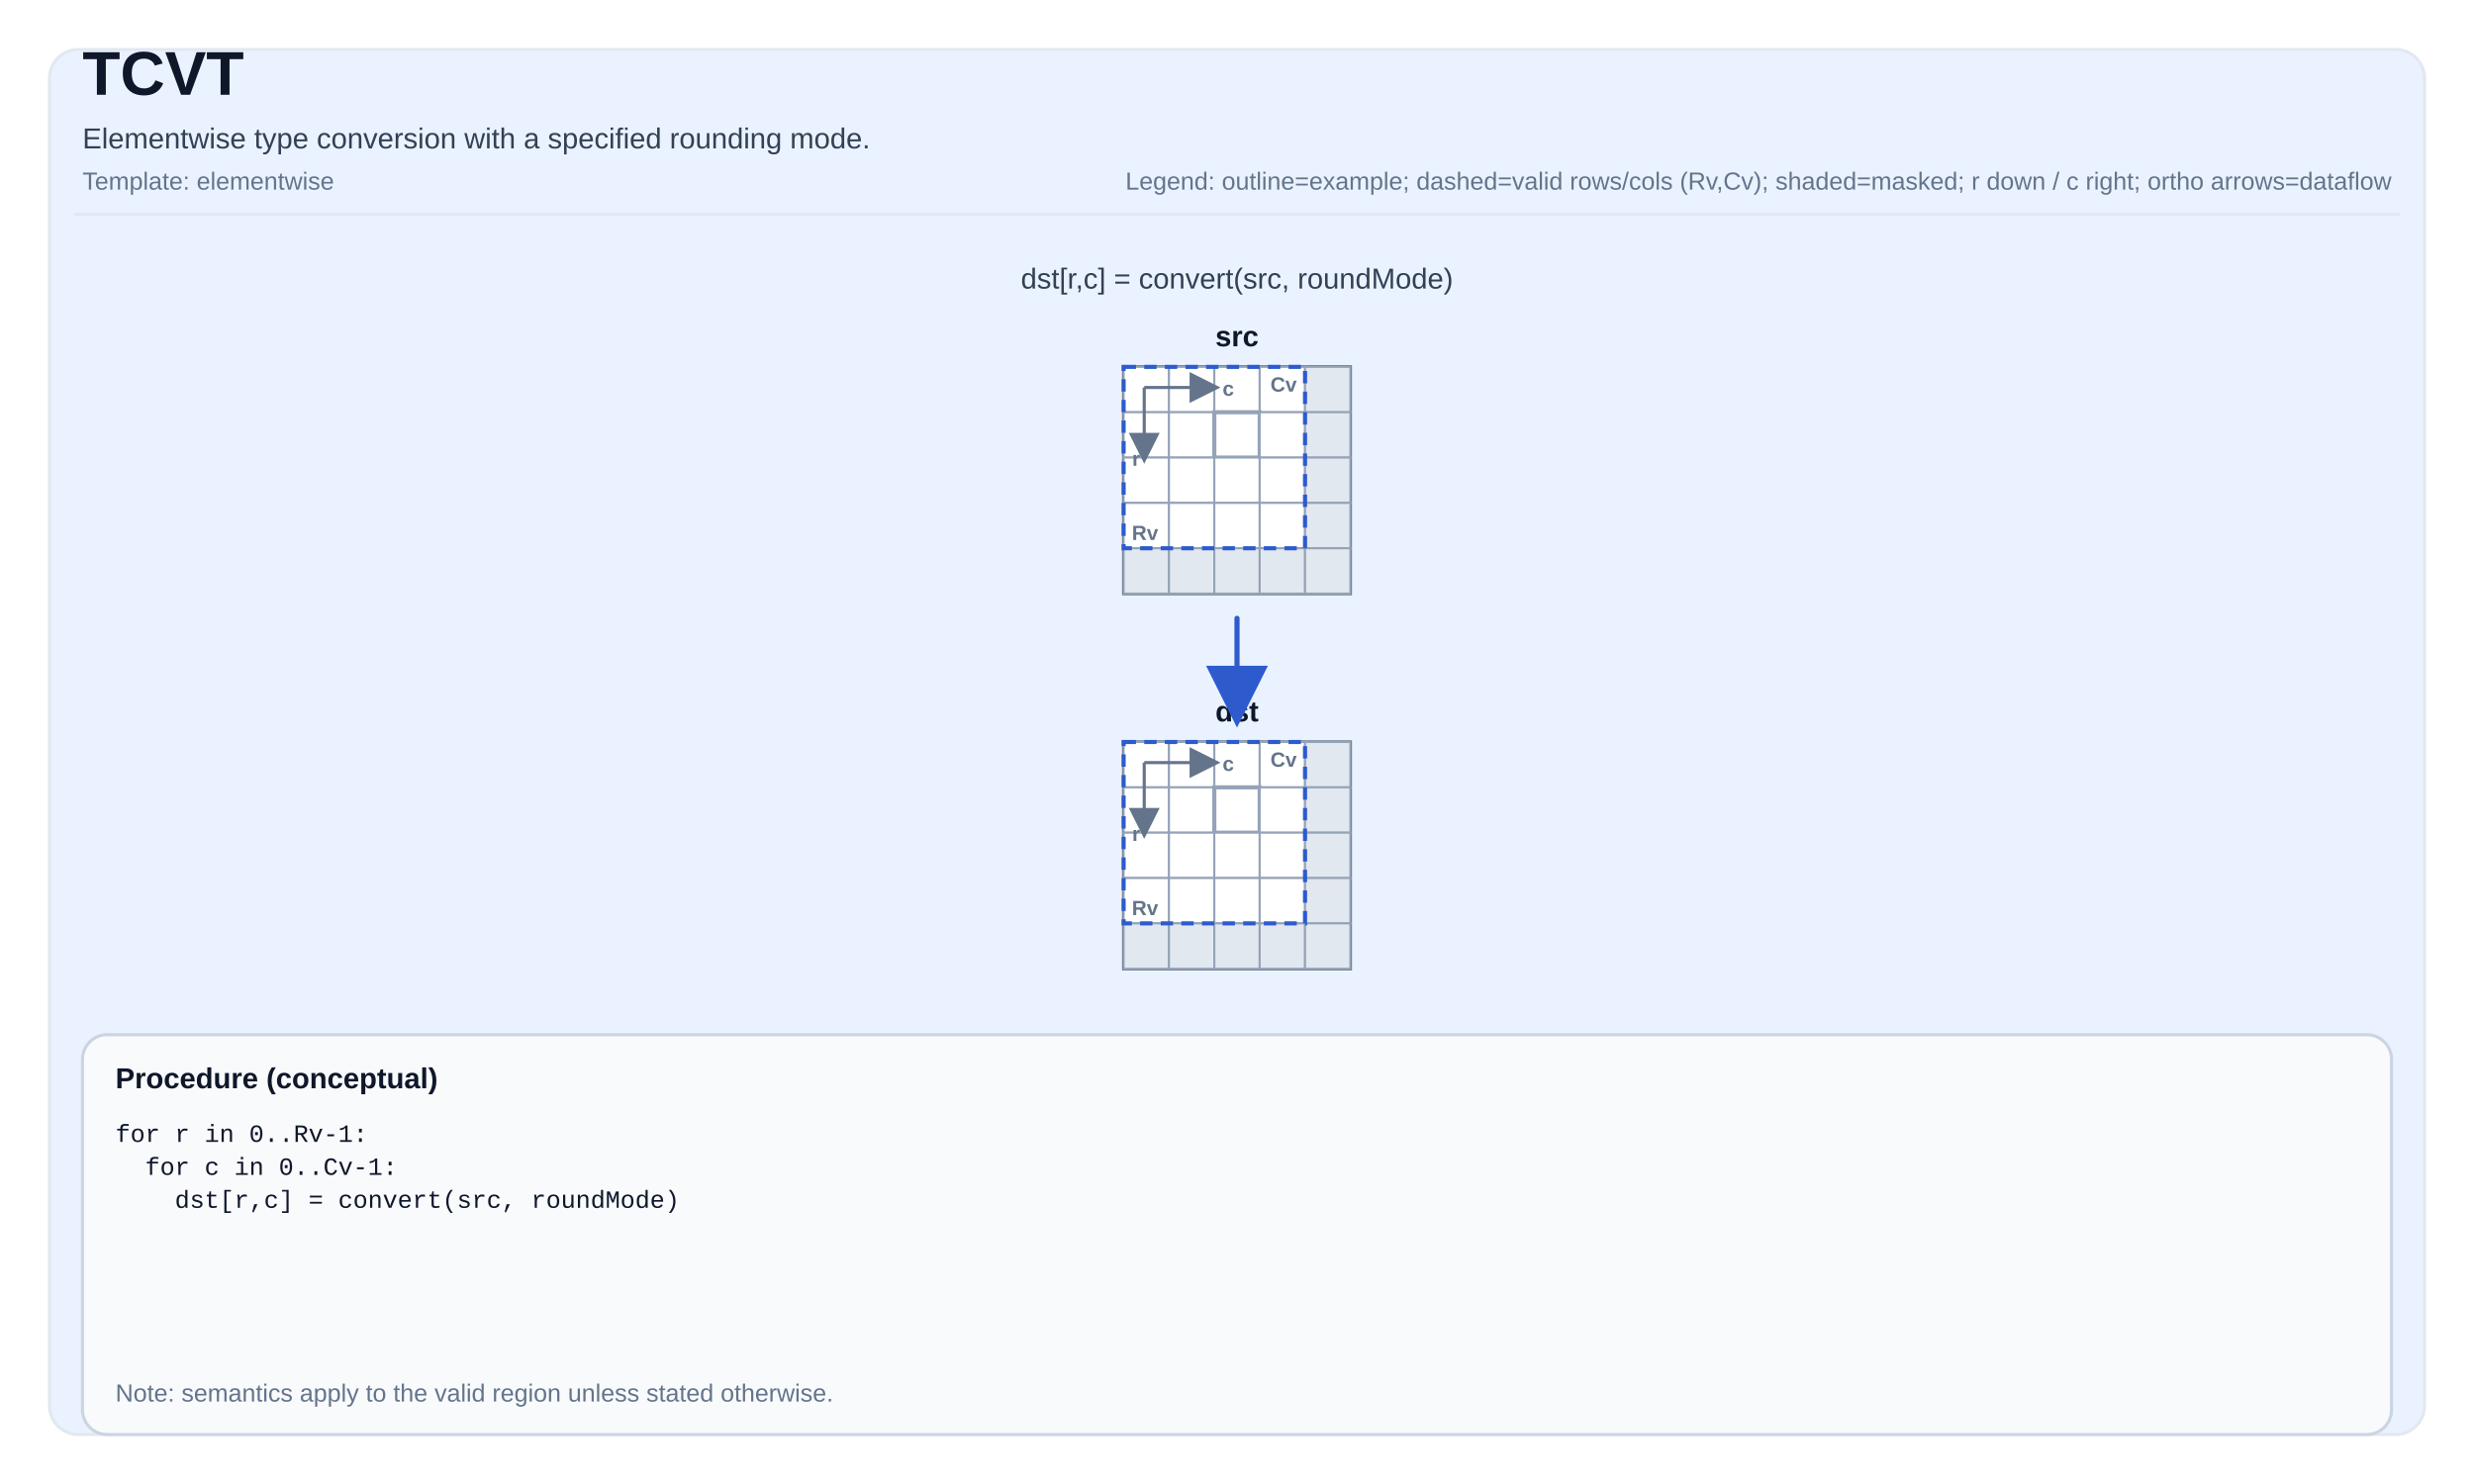
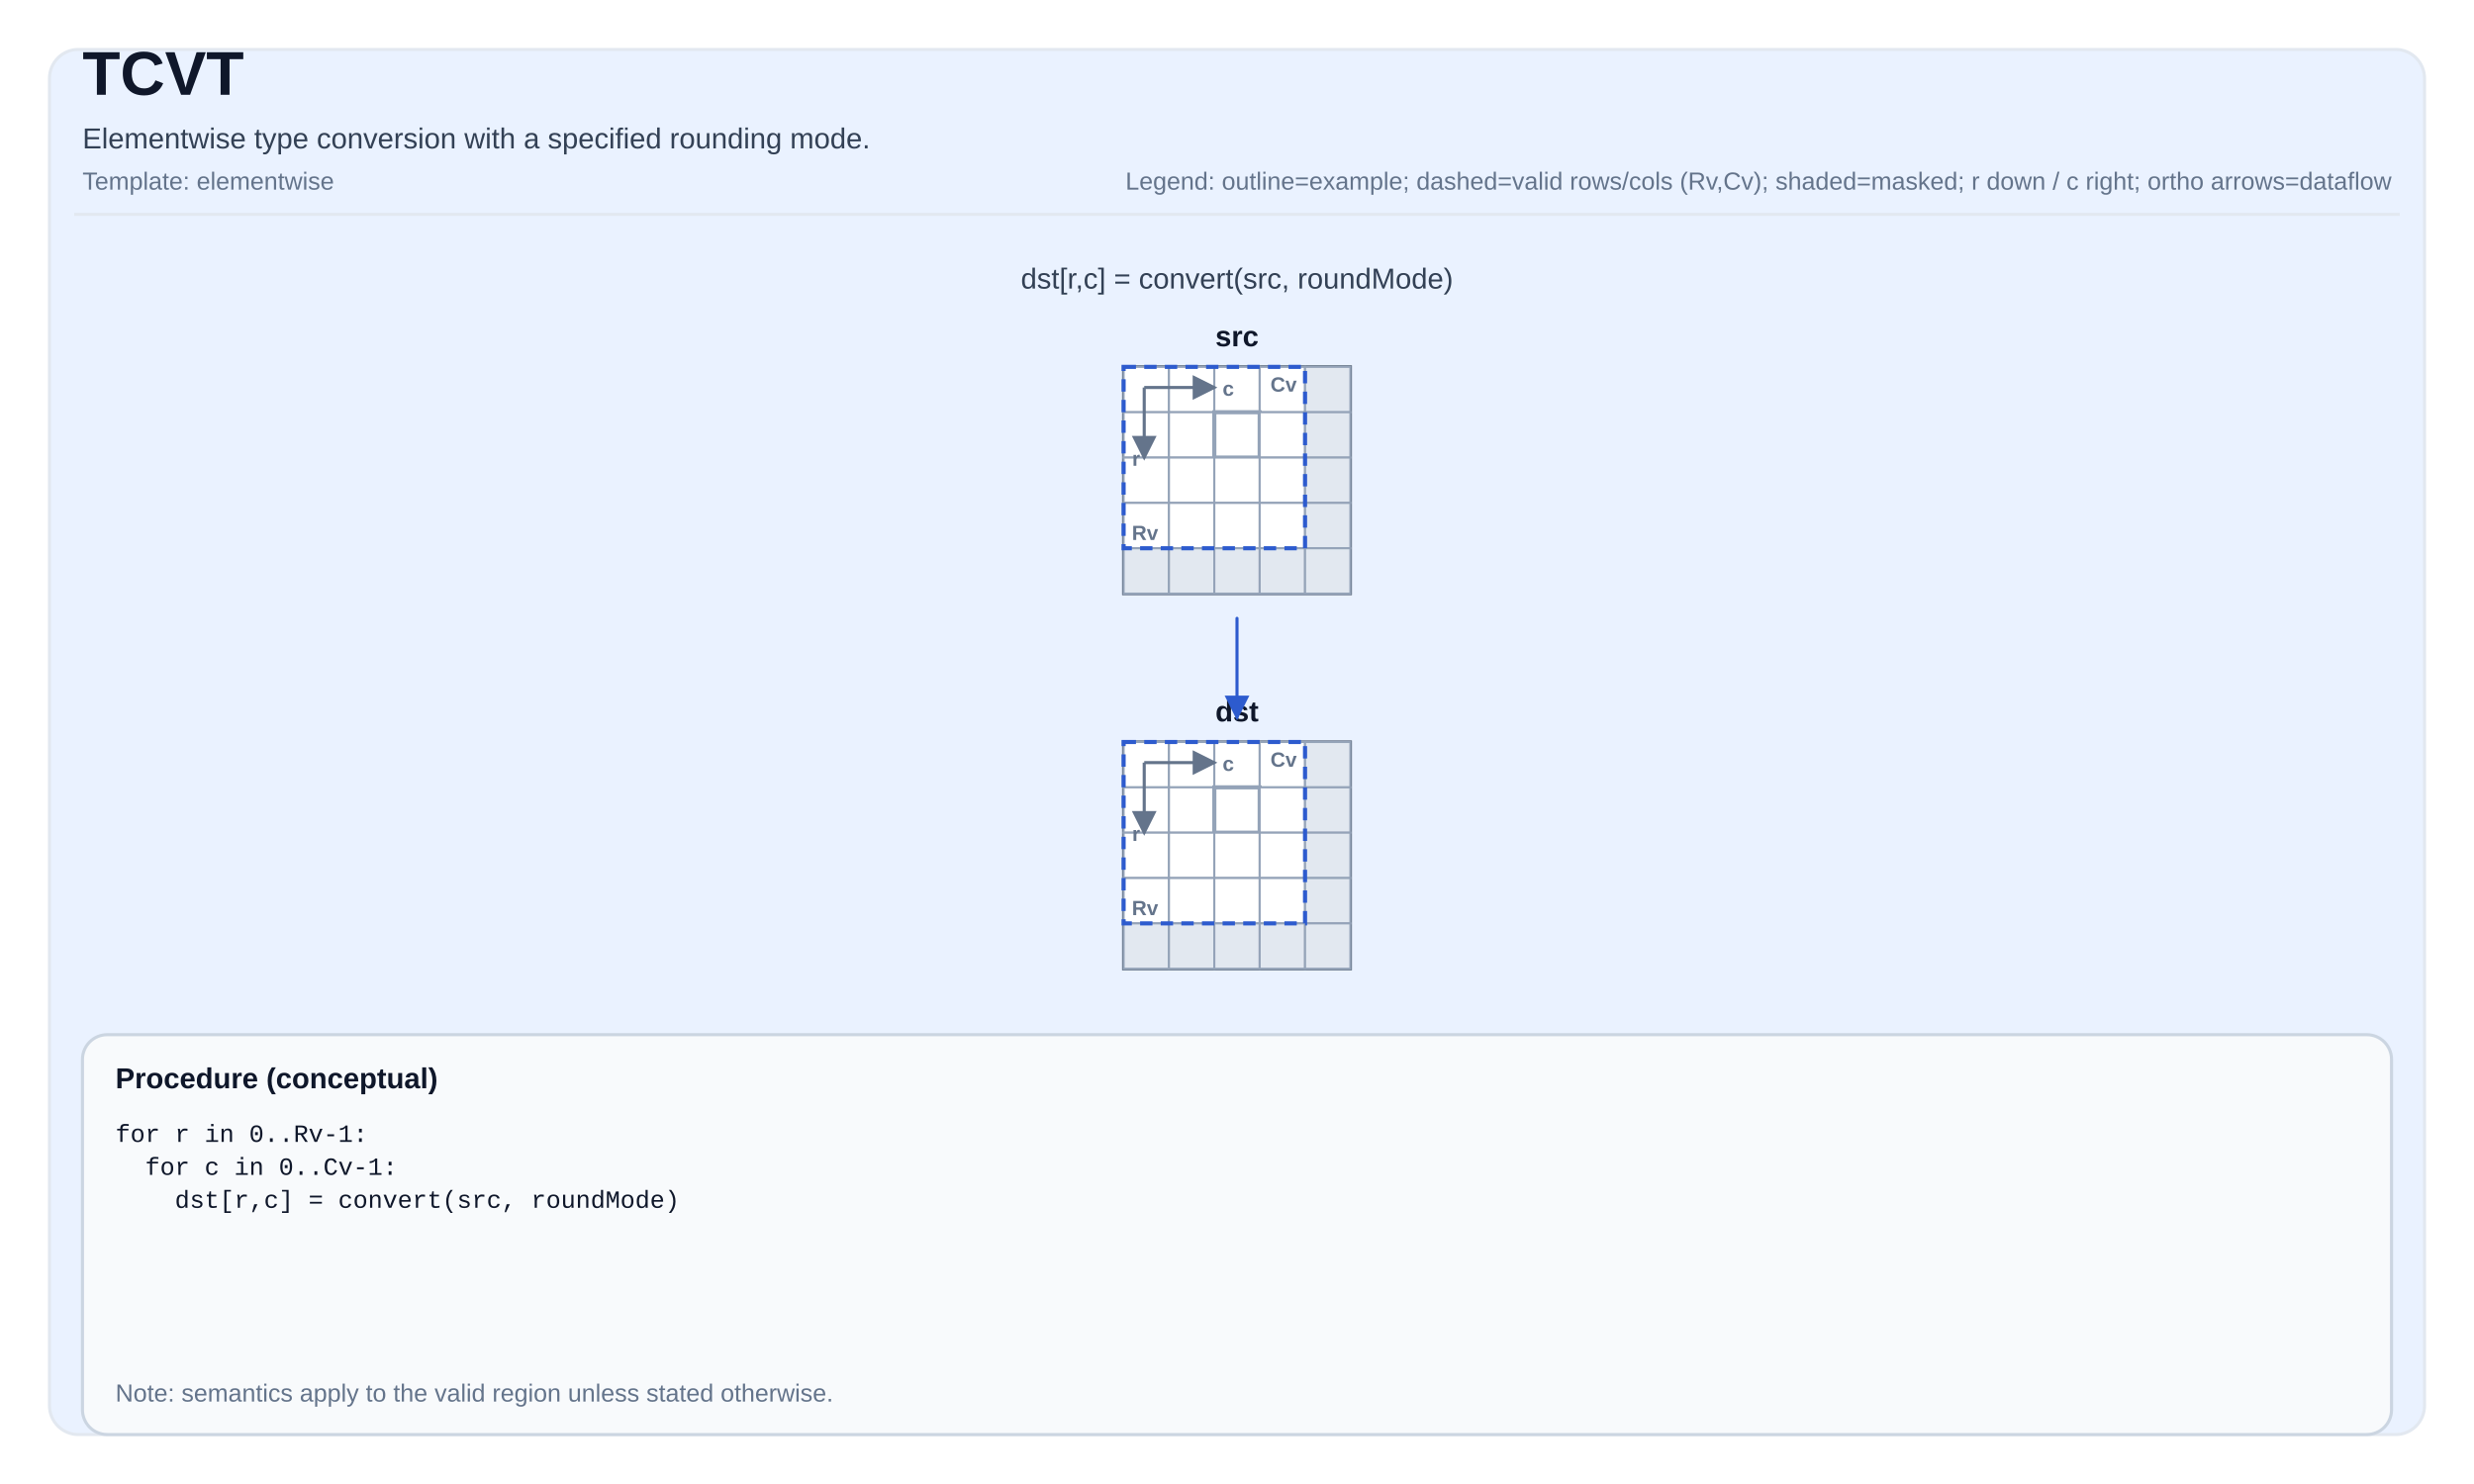
<svg xmlns="http://www.w3.org/2000/svg" width="1200" height="720" viewBox="0 0 1200 720" role="img" aria-label="TCVT tile operation diagram">
  <defs>
-     <marker id="arrow" markerWidth="12" markerHeight="12" refX="10" refY="6" orient="auto">
-       <path d="M0,0 L0,12 L12,6 z" fill="#2D5BCE" />
+     <marker id="arrow" markerWidth="8" markerHeight="8" refX="7" refY="4" orient="auto">
+       <path d="M0,0 L0,8 L8,4 z" fill="#2D5BCE" />
    </marker>
-     <marker id="axisArrow" markerWidth="10" markerHeight="10" refX="8" refY="5" orient="auto">
-       <path d="M0,0 L0,10 L10,5 z" fill="#64748b" />
+     <marker id="axisArrow" markerWidth="8" markerHeight="8" refX="7" refY="4" orient="auto">
+       <path d="M0,0 L0,8 L8,4 z" fill="#64748b" />
    </marker>
  </defs>
  <style>
svg { font-family: Arial, Helvetica, sans-serif; }
.title { font-size: 30px; font-weight: 700; fill: #0f172a; }
.subtitle { font-size: 14px; fill: #334155; }
.meta { font-size: 12px; fill: #64748b; }
.frame { fill: white; }
.panel { fill: #EAF2FF; stroke: #e2e8f0; stroke-width: 1.5; rx: 14; }
.tileLabel { font-size: 14px; font-weight: 700; fill: #0f172a; }
.tileBorder { fill: none; stroke: #475569; stroke-width: 1.5; }
.cell { fill: #ffffff; stroke: #94a3b8; stroke-width: 1; }
.cellMasked { fill: #e2e8f0; }
.cellHL { stroke-width: 2; }
.cellText { font-family: ui-monospace, SFMono-Regular, Menlo, Monaco, Consolas, 'Liberation Mono', 'Courier New', monospace; font-size: 10px; fill: #0f172a; }
- .arrow { stroke-width: 2.5; fill: none; stroke-linejoin: round; stroke-linecap: round; }
+ .arrow { stroke-width: 1.5; fill: none; stroke-linejoin: round; stroke-linecap: round; }
.axisLine { stroke: #64748b; stroke-width: 1.5; fill: none; }
.axisText { font-size: 10px; fill: #64748b; font-weight: 700; }
.opCircle { fill: #ffffff; stroke-width: 2; }
.opRect { fill: #ffffff; stroke-width: 2; }
.opText { font-size: 10px; font-weight: 800; fill: #0f172a; }
.procBox { fill: #f8fafc; stroke: #cbd5e1; stroke-width: 1.5; rx: 12; }
.procTitle { font-size: 14px; font-weight: 700; fill: #0f172a; }
.procText { font-family: ui-monospace, SFMono-Regular, Menlo, Monaco, Consolas, 'Liberation Mono', 'Courier New', monospace; font-size: 12px; fill: #0f172a; }
.smallLabel { font-size: 12px; fill: #334155; }
.scalarBox { fill: #ffffff; stroke: #cbd5e1; stroke-width: 1.5; }
.scalarValue { font-size: 16px; font-weight: 700; }
.validBox { fill: none; stroke-width: 2; stroke-dasharray: 6 4; }
</style>
  <rect x="0" y="0" width="1200" height="720" class="frame" />
  <rect x="24" y="24" width="1152" height="672" class="panel" />
  <text x="40" y="46" class="title">TCVT</text>
  <text x="40" y="72" class="subtitle">Elementwise type conversion with a specified rounding mode.</text>
  <text x="40" y="92" class="meta">Template: elementwise</text>
  <text x="1160" y="92" class="meta" text-anchor="end">Legend: outline=example; dashed=valid rows/cols (Rv,Cv); shaded=masked; r down / c right; ortho arrows=dataflow</text>
  <line x1="36" y1="104" x2="1164" y2="104" stroke="#e2e8f0" stroke-width="1.5" />
  <text x="600" y="140" class="subtitle" text-anchor="middle" fill="#2D5BCE">dst[r,c] = convert(src, roundMode)</text>
  <text x="600" y="168" class="tileLabel" text-anchor="middle">src</text>
  <rect x="545" y="178" width="110" height="110" class="tileBorder" />
  <rect x="545" y="178" width="22" height="22" class="cell" />
  <rect x="567" y="178" width="22" height="22" class="cell" />
  <rect x="589" y="178" width="22" height="22" class="cell" />
  <rect x="611" y="178" width="22" height="22" class="cell" />
  <rect x="633" y="178" width="22" height="22" class="cell cellMasked" />
  <rect x="545" y="200" width="22" height="22" class="cell" />
  <rect x="567" y="200" width="22" height="22" class="cell" />
  <rect x="589" y="200" width="22" height="22" class="cell cellHL" stroke="#2D5BCE" />
  <rect x="611" y="200" width="22" height="22" class="cell" />
  <rect x="633" y="200" width="22" height="22" class="cell cellMasked" />
  <rect x="545" y="222" width="22" height="22" class="cell" />
  <rect x="567" y="222" width="22" height="22" class="cell" />
  <rect x="589" y="222" width="22" height="22" class="cell" />
  <rect x="611" y="222" width="22" height="22" class="cell" />
  <rect x="633" y="222" width="22" height="22" class="cell cellMasked" />
  <rect x="545" y="244" width="22" height="22" class="cell" />
  <rect x="567" y="244" width="22" height="22" class="cell" />
  <rect x="589" y="244" width="22" height="22" class="cell" />
  <rect x="611" y="244" width="22" height="22" class="cell" />
  <rect x="633" y="244" width="22" height="22" class="cell cellMasked" />
  <rect x="545" y="266" width="22" height="22" class="cell cellMasked" />
  <rect x="567" y="266" width="22" height="22" class="cell cellMasked" />
  <rect x="589" y="266" width="22" height="22" class="cell cellMasked" />
  <rect x="611" y="266" width="22" height="22" class="cell cellMasked" />
  <rect x="633" y="266" width="22" height="22" class="cell cellMasked" />
  <rect x="545" y="178" width="88" height="88" class="validBox" stroke="#2D5BCE" />
  <text x="549" y="262" class="axisText">Rv</text>
  <text x="629" y="190" class="axisText" text-anchor="end">Cv</text>
  <path d="M 555 188 L 589 188" class="axisLine" marker-end="url(#axisArrow)" />
  <path d="M 555 188 L 555 222" class="axisLine" marker-end="url(#axisArrow)" />
  <text x="593" y="192" class="axisText">c</text>
  <text x="553" y="226" class="axisText" text-anchor="end">r</text>
  <text x="600" y="350" class="tileLabel" text-anchor="middle">dst</text>
  <rect x="545" y="360" width="110" height="110" class="tileBorder" />
  <rect x="545" y="360" width="22" height="22" class="cell" />
  <rect x="567" y="360" width="22" height="22" class="cell" />
  <rect x="589" y="360" width="22" height="22" class="cell" />
  <rect x="611" y="360" width="22" height="22" class="cell" />
  <rect x="633" y="360" width="22" height="22" class="cell cellMasked" />
  <rect x="545" y="382" width="22" height="22" class="cell" />
  <rect x="567" y="382" width="22" height="22" class="cell" />
  <rect x="589" y="382" width="22" height="22" class="cell cellHL" stroke="#2D5BCE" />
  <rect x="611" y="382" width="22" height="22" class="cell" />
  <rect x="633" y="382" width="22" height="22" class="cell cellMasked" />
  <rect x="545" y="404" width="22" height="22" class="cell" />
  <rect x="567" y="404" width="22" height="22" class="cell" />
  <rect x="589" y="404" width="22" height="22" class="cell" />
  <rect x="611" y="404" width="22" height="22" class="cell" />
  <rect x="633" y="404" width="22" height="22" class="cell cellMasked" />
  <rect x="545" y="426" width="22" height="22" class="cell" />
  <rect x="567" y="426" width="22" height="22" class="cell" />
  <rect x="589" y="426" width="22" height="22" class="cell" />
  <rect x="611" y="426" width="22" height="22" class="cell" />
  <rect x="633" y="426" width="22" height="22" class="cell cellMasked" />
  <rect x="545" y="448" width="22" height="22" class="cell cellMasked" />
  <rect x="567" y="448" width="22" height="22" class="cell cellMasked" />
  <rect x="589" y="448" width="22" height="22" class="cell cellMasked" />
  <rect x="611" y="448" width="22" height="22" class="cell cellMasked" />
  <rect x="633" y="448" width="22" height="22" class="cell cellMasked" />
  <rect x="545" y="360" width="88" height="88" class="validBox" stroke="#2D5BCE" />
  <text x="549" y="444" class="axisText">Rv</text>
  <text x="629" y="372" class="axisText" text-anchor="end">Cv</text>
  <path d="M 555 370 L 589 370" class="axisLine" marker-end="url(#axisArrow)" />
  <path d="M 555 370 L 555 404" class="axisLine" marker-end="url(#axisArrow)" />
  <text x="593" y="374" class="axisText">c</text>
  <text x="553" y="408" class="axisText" text-anchor="end">r</text>
-   <path d="M 600 300 L 600 324 L 600 324 L 600 348" class="arrow" stroke="#2D5BCE" marker-end="url(#arrow)" />
+   <path d="M 600 300 L 600 348" class="arrow" stroke="#2D5BCE" marker-end="url(#arrow)" />
  <rect x="40" y="502" width="1120" height="194" class="procBox" />
  <text x="56" y="528" class="procTitle">Procedure (conceptual)</text>
  <text x="56" y="554" class="procText" xml:space="preserve">
    <tspan x="56" dy="0">for r in 0..Rv-1:</tspan>
    <tspan x="56" dy="16">  for c in 0..Cv-1:</tspan>
    <tspan x="56" dy="16">    dst[r,c] = convert(src, roundMode)</tspan>
  </text>
  <text x="56" y="680" class="meta">Note: semantics apply to the valid region unless stated otherwise.</text>
</svg>
